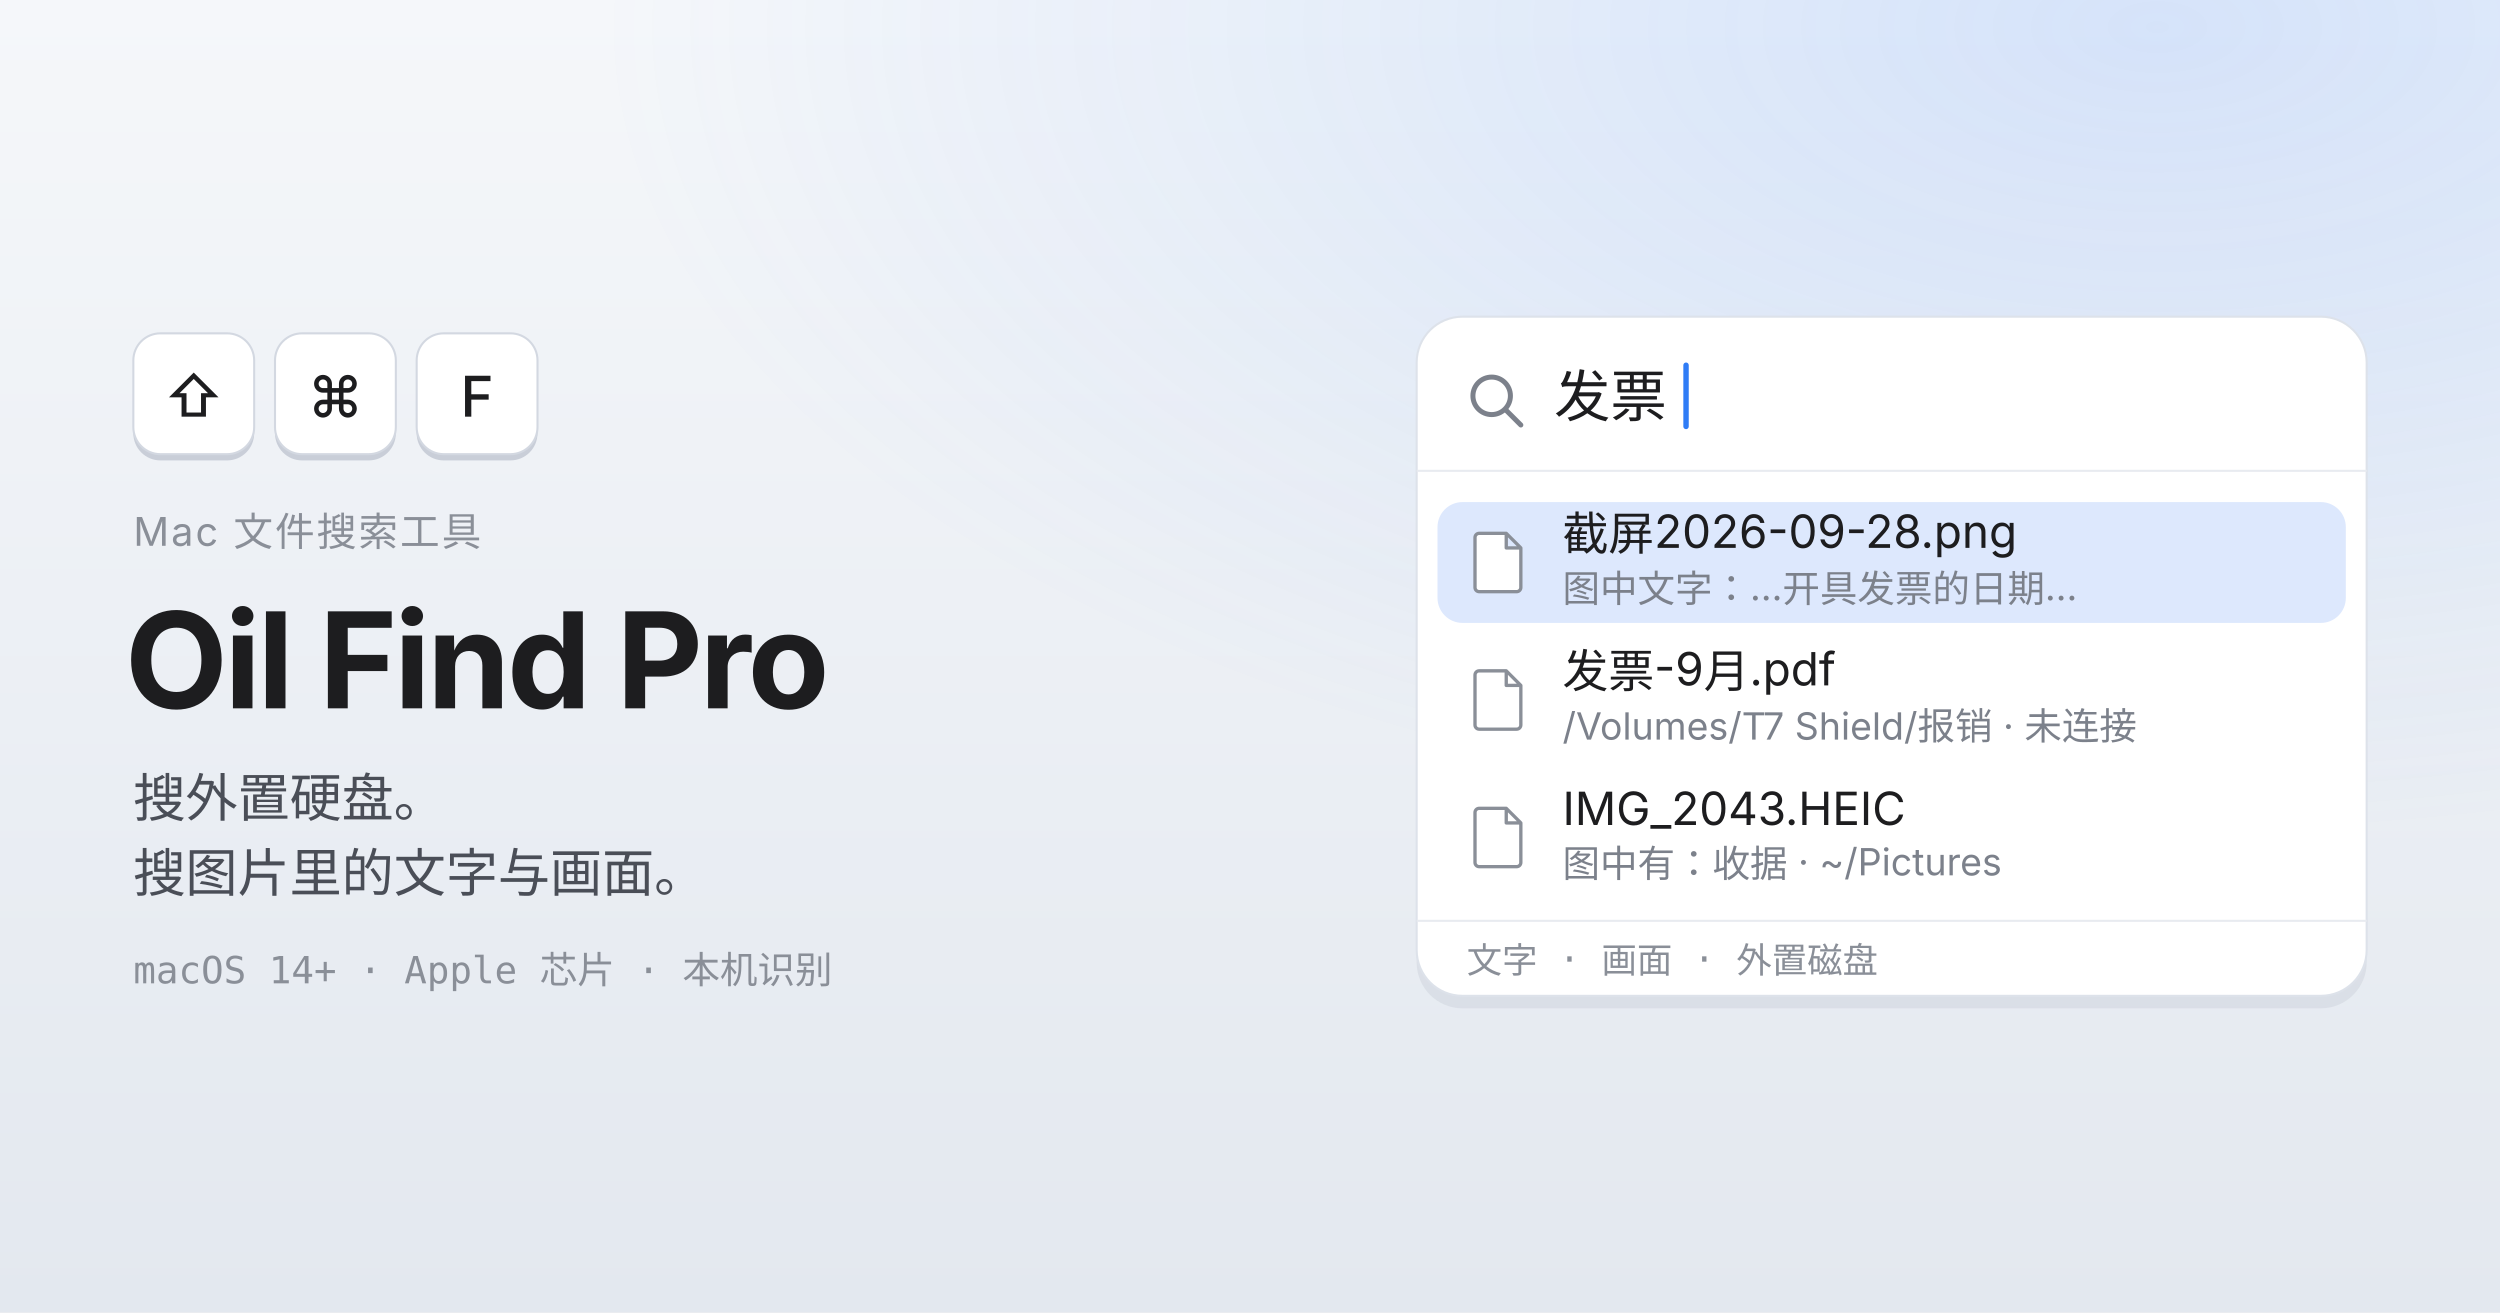
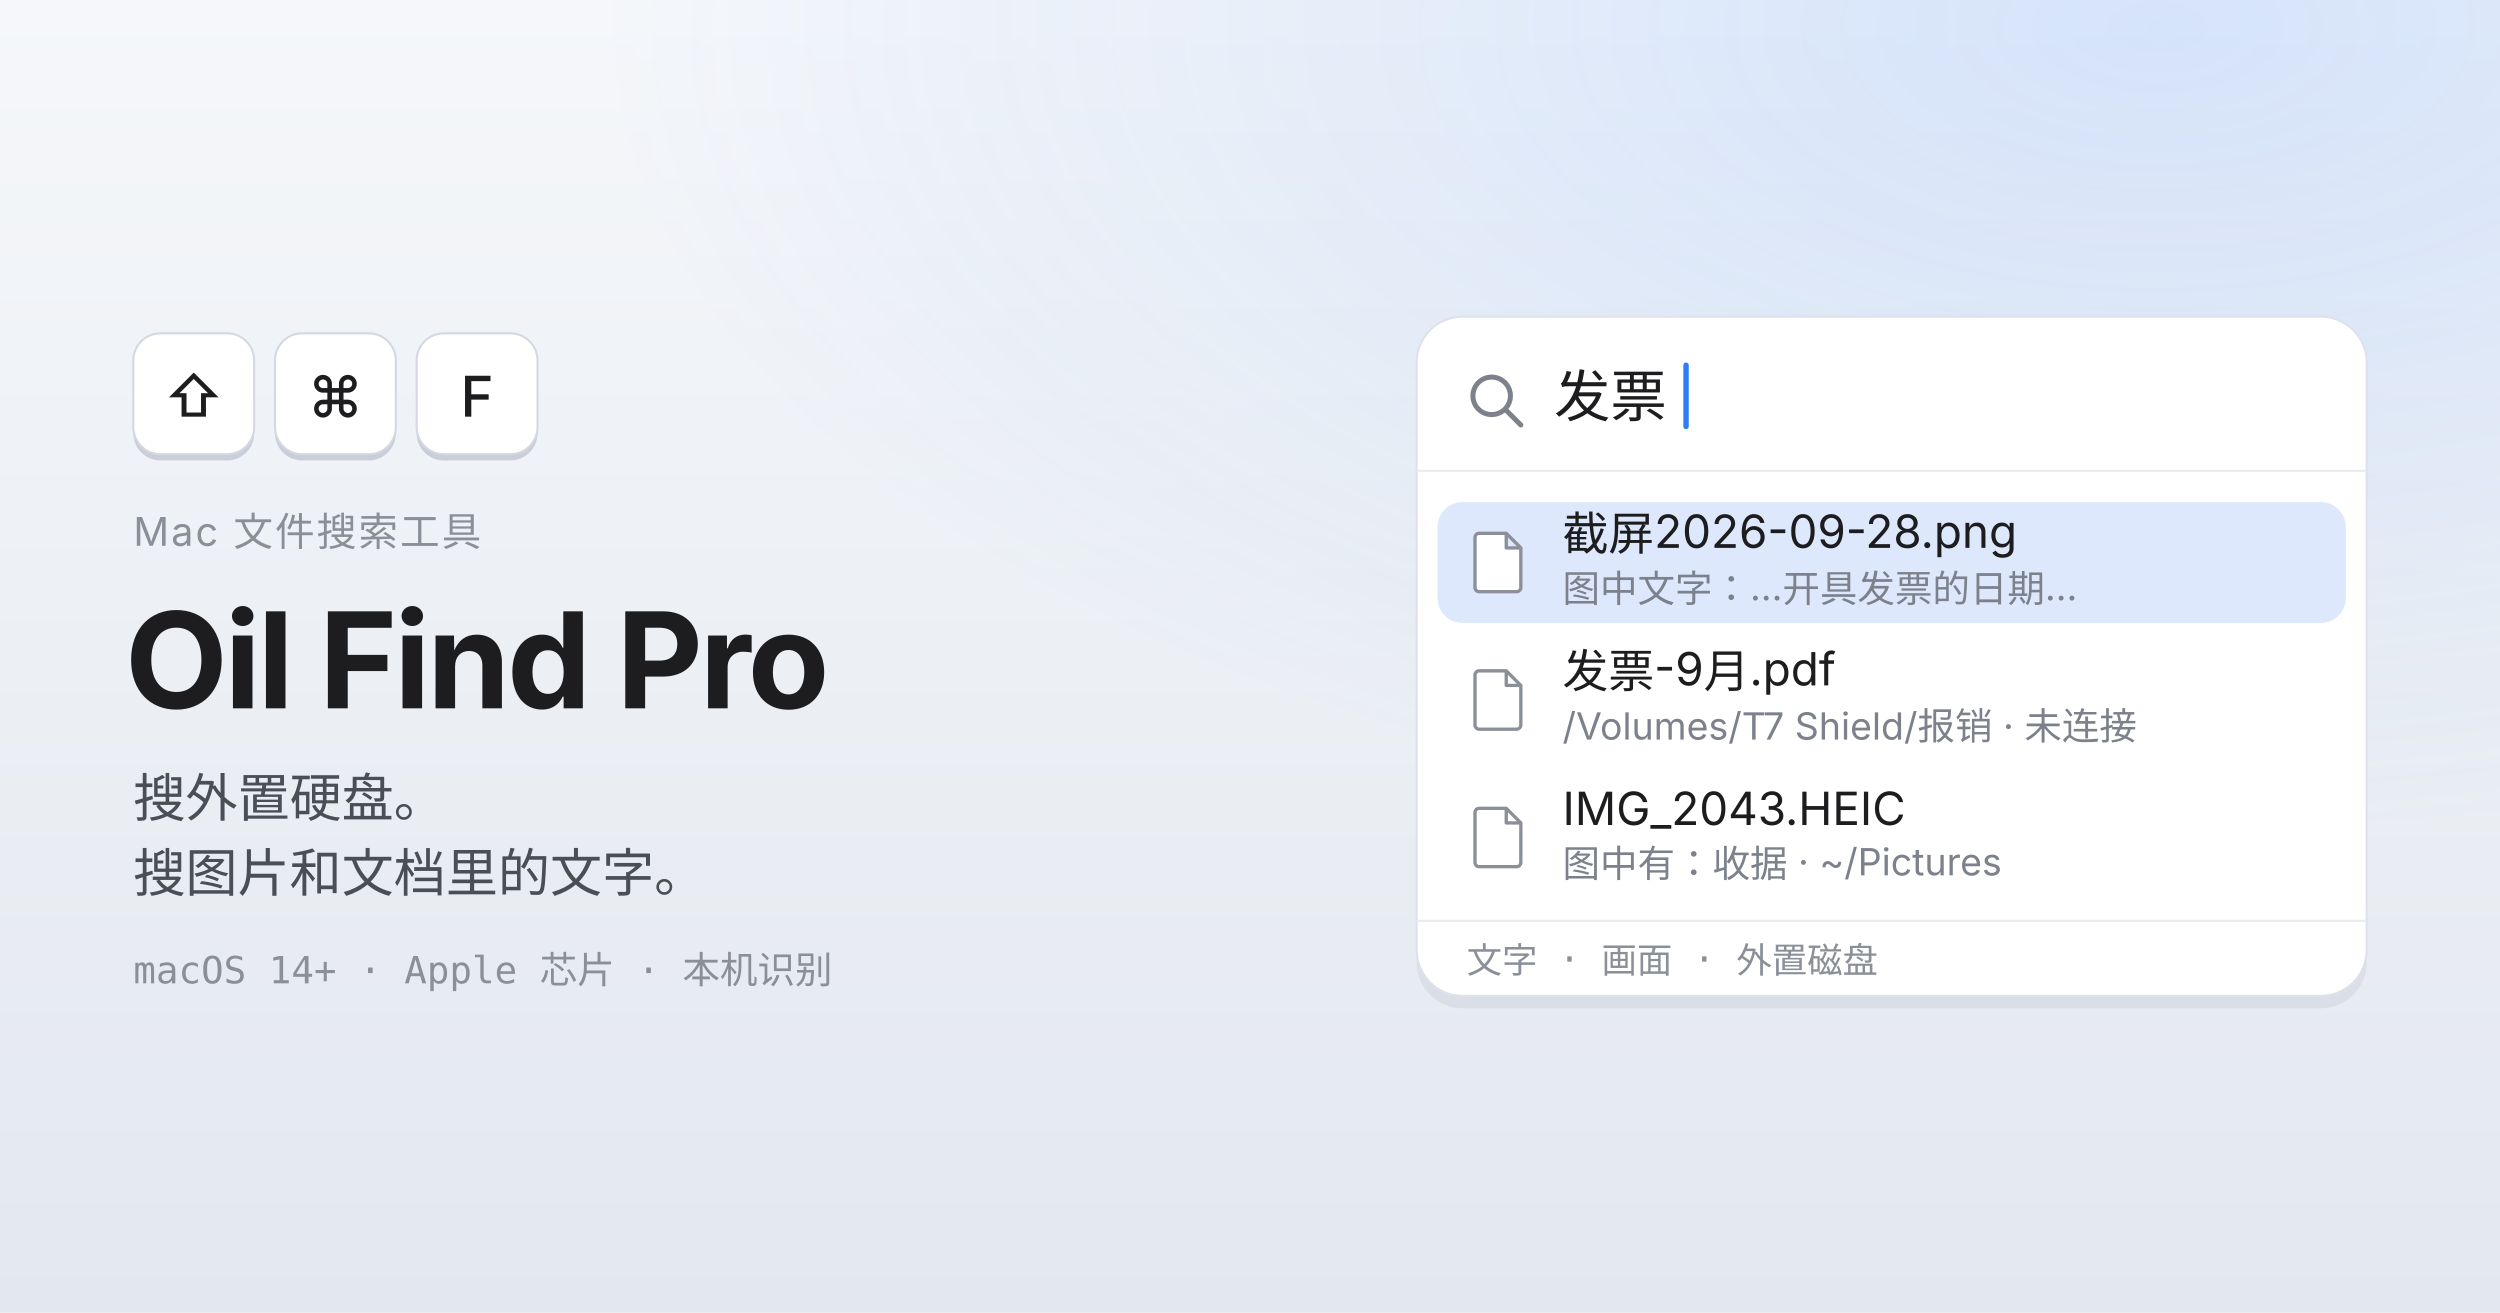
<svg xmlns="http://www.w3.org/2000/svg" width="1200" height="630" viewBox="0 0 1200 630" role="img" aria-labelledby="title desc">
  <defs>
    <linearGradient id="bg" x1="0" y1="0" x2="0" y2="1">
      <stop offset="0" stop-color="#f5f7fa" />
      <stop offset="1" stop-color="#e3e8ef" />
    </linearGradient>
    <radialGradient id="glow" cx="0.86" cy="0.02" r="0.62">
      <stop offset="0" stop-color="#2f7cf6" stop-opacity="0.16" />
      <stop offset="1" stop-color="#2f7cf6" stop-opacity="0" />
    </radialGradient>
  </defs>
  <rect width="1200" height="630" fill="url(#bg)" />
  <rect width="1200" height="630" fill="url(#glow)" />
  <g id="title-block" transform="translate(64 104)">
    <g transform="translate(0 56)">
      <g transform="translate(0 0)">
        <rect x="0" y="3" width="58" height="58" rx="13" fill="#c9ced8" />
        <rect x="0" y="0" width="58" height="58" rx="13" fill="#ffffff" stroke="#d3d8e1" />
        <text x="29" y="40" text-anchor="middle" font-family="-apple-system, BlinkMacSystemFont, 'SF Pro Display', 'Segoe UI', 'PingFang SC', 'Helvetica Neue', sans-serif" font-size="27" font-weight="500" fill="#1d1d1f">⇧</text>
      </g>
      <g transform="translate(68 0)">
        <rect x="0" y="3" width="58" height="58" rx="13" fill="#c9ced8" />
        <rect x="0" y="0" width="58" height="58" rx="13" fill="#ffffff" stroke="#d3d8e1" />
        <text x="29" y="40" text-anchor="middle" font-family="-apple-system, BlinkMacSystemFont, 'SF Pro Display', 'Segoe UI', 'PingFang SC', 'Helvetica Neue', sans-serif" font-size="27" font-weight="500" fill="#1d1d1f">⌘</text>
      </g>
      <g transform="translate(136 0)">
        <rect x="0" y="3" width="58" height="58" rx="13" fill="#c9ced8" />
        <rect x="0" y="0" width="58" height="58" rx="13" fill="#ffffff" stroke="#d3d8e1" />
        <text x="29" y="40" text-anchor="middle" font-family="-apple-system, BlinkMacSystemFont, 'SF Pro Display', 'Segoe UI', 'PingFang SC', 'Helvetica Neue', sans-serif" font-size="27" font-weight="500" fill="#1d1d1f">F</text>
      </g>
    </g>
    <text x="0" y="158" font-family="-apple-system, BlinkMacSystemFont, 'SF Pro Display', 'Segoe UI', 'PingFang SC', 'Helvetica Neue', sans-serif" font-size="19" letter-spacing="1" fill="#8a8f98">Mac 文件搜索工具</text>
    <text x="-4" y="236" font-family="-apple-system, BlinkMacSystemFont, 'SF Pro Display', 'Segoe UI', 'PingFang SC', 'Helvetica Neue', sans-serif" font-size="64" font-weight="700" letter-spacing="-1.5" fill="#1d1d1f">Oil Find Pro</text>
    <text x="0" y="288" font-family="-apple-system, BlinkMacSystemFont, 'SF Pro Display', 'Segoe UI', 'PingFang SC', 'Helvetica Neue', sans-serif" font-size="25" fill="#4a4e57">搜外置硬盘。</text>
-     <text x="0" y="324" font-family="-apple-system, BlinkMacSystemFont, 'SF Pro Display', 'Segoe UI', 'PingFang SC', 'Helvetica Neue', sans-serif" font-size="25" fill="#4a4e57">搜图片里的文字与画面。</text>
+     <text x="0" y="324" font-family="-apple-system, BlinkMacSystemFont, 'SF Pro Display', 'Segoe UI', 'PingFang SC', 'Helvetica Neue', sans-serif" font-size="25" fill="#4a4e57">搜图片和文档里的文字。</text>
    <text x="0" y="368" font-family="ui-monospace, SFMono-Regular, Menlo, monospace" font-size="18" fill="#8a8f98">macOS 14+  ·  Apple 芯片  ·  本机识别</text>
  </g>
  <g id="search-proof" transform="translate(680 152)">
    <rect x="0" y="6" width="456" height="326" rx="22" fill="#1d2b44" opacity="0.07" />
    <rect x="0" y="0" width="456" height="326" rx="22" fill="#ffffff" stroke="#dde2ea" />
    <circle cx="36" cy="38" r="9" fill="none" stroke="#7c818b" stroke-width="2.4" />
    <path d="M43 45 L50 52" stroke="#7c818b" stroke-width="2.4" stroke-linecap="round" />
    <text x="66" y="48" font-family="-apple-system, BlinkMacSystemFont, 'SF Pro Display', 'Segoe UI', 'PingFang SC', 'Helvetica Neue', sans-serif" font-size="27" fill="#1d1d1f">发票</text>
    <rect x="128" y="22" width="2.6" height="32" rx="1.3" fill="#2f7cf6" />
    <line x1="0" y1="74" x2="456" y2="74" stroke="#e8ebf0" />
    <g>
      <rect x="10" y="89" width="436" height="58" rx="12" fill="#dde8fd" />
      <path d="M30 104 h13 l7 7 v19 a2 2 0 0 1 -2 2 h-18 a2 2 0 0 1 -2 -2 v-24 a2 2 0 0 1 2 -2 z M43 104 v7 h7" fill="#ffffff" stroke="#8a8f98" stroke-width="1.6" stroke-linejoin="round" />
      <text x="70" y="112" font-family="-apple-system, BlinkMacSystemFont, 'SF Pro Display', 'Segoe UI', 'PingFang SC', 'Helvetica Neue', sans-serif" font-size="22" fill="#1d1d1f">截屏2026-09-28.png</text>
      <text x="70" y="137" font-family="-apple-system, BlinkMacSystemFont, 'SF Pro Display', 'Segoe UI', 'PingFang SC', 'Helvetica Neue', sans-serif" font-size="18" fill="#7c818b">图中文字：…开具发票的日期…</text>
      <path d="M30 170 h13 l7 7 v19 a2 2 0 0 1 -2 2 h-18 a2 2 0 0 1 -2 -2 v-24 a2 2 0 0 1 2 -2 z M43 170 v7 h7" fill="#ffffff" stroke="#8a8f98" stroke-width="1.6" stroke-linejoin="round" />
      <text x="70" y="178" font-family="-apple-system, BlinkMacSystemFont, 'SF Pro Display', 'Segoe UI', 'PingFang SC', 'Helvetica Neue', sans-serif" font-size="22" fill="#1d1d1f">发票-9月.pdf</text>
      <text x="70" y="203" font-family="-apple-system, BlinkMacSystemFont, 'SF Pro Display', 'Segoe UI', 'PingFang SC', 'Helvetica Neue', sans-serif" font-size="18" fill="#7c818b">/Volumes/T7 Shield/报销 · 未连接</text>
      <path d="M30 236 h13 l7 7 v19 a2 2 0 0 1 -2 2 h-18 a2 2 0 0 1 -2 -2 v-24 a2 2 0 0 1 2 -2 z M43 236 v7 h7" fill="#ffffff" stroke="#8a8f98" stroke-width="1.6" stroke-linejoin="round" />
      <text x="70" y="244" font-family="-apple-system, BlinkMacSystemFont, 'SF Pro Display', 'Segoe UI', 'PingFang SC', 'Helvetica Neue', sans-serif" font-size="22" fill="#1d1d1f">IMG_2043.HEIC</text>
      <text x="70" y="269" font-family="-apple-system, BlinkMacSystemFont, 'SF Pro Display', 'Segoe UI', 'PingFang SC', 'Helvetica Neue', sans-serif" font-size="18" fill="#7c818b">图中有：收据 · ~/Pictures</text>
    </g>
    <line x1="0" y1="290" x2="456" y2="290" stroke="#e8ebf0" />
    <text x="24" y="315" font-family="ui-monospace, SFMono-Regular, Menlo, monospace" font-size="17" fill="#8a8f98">文字 · 画面 · 外置磁盘</text>
  </g>
</svg>
